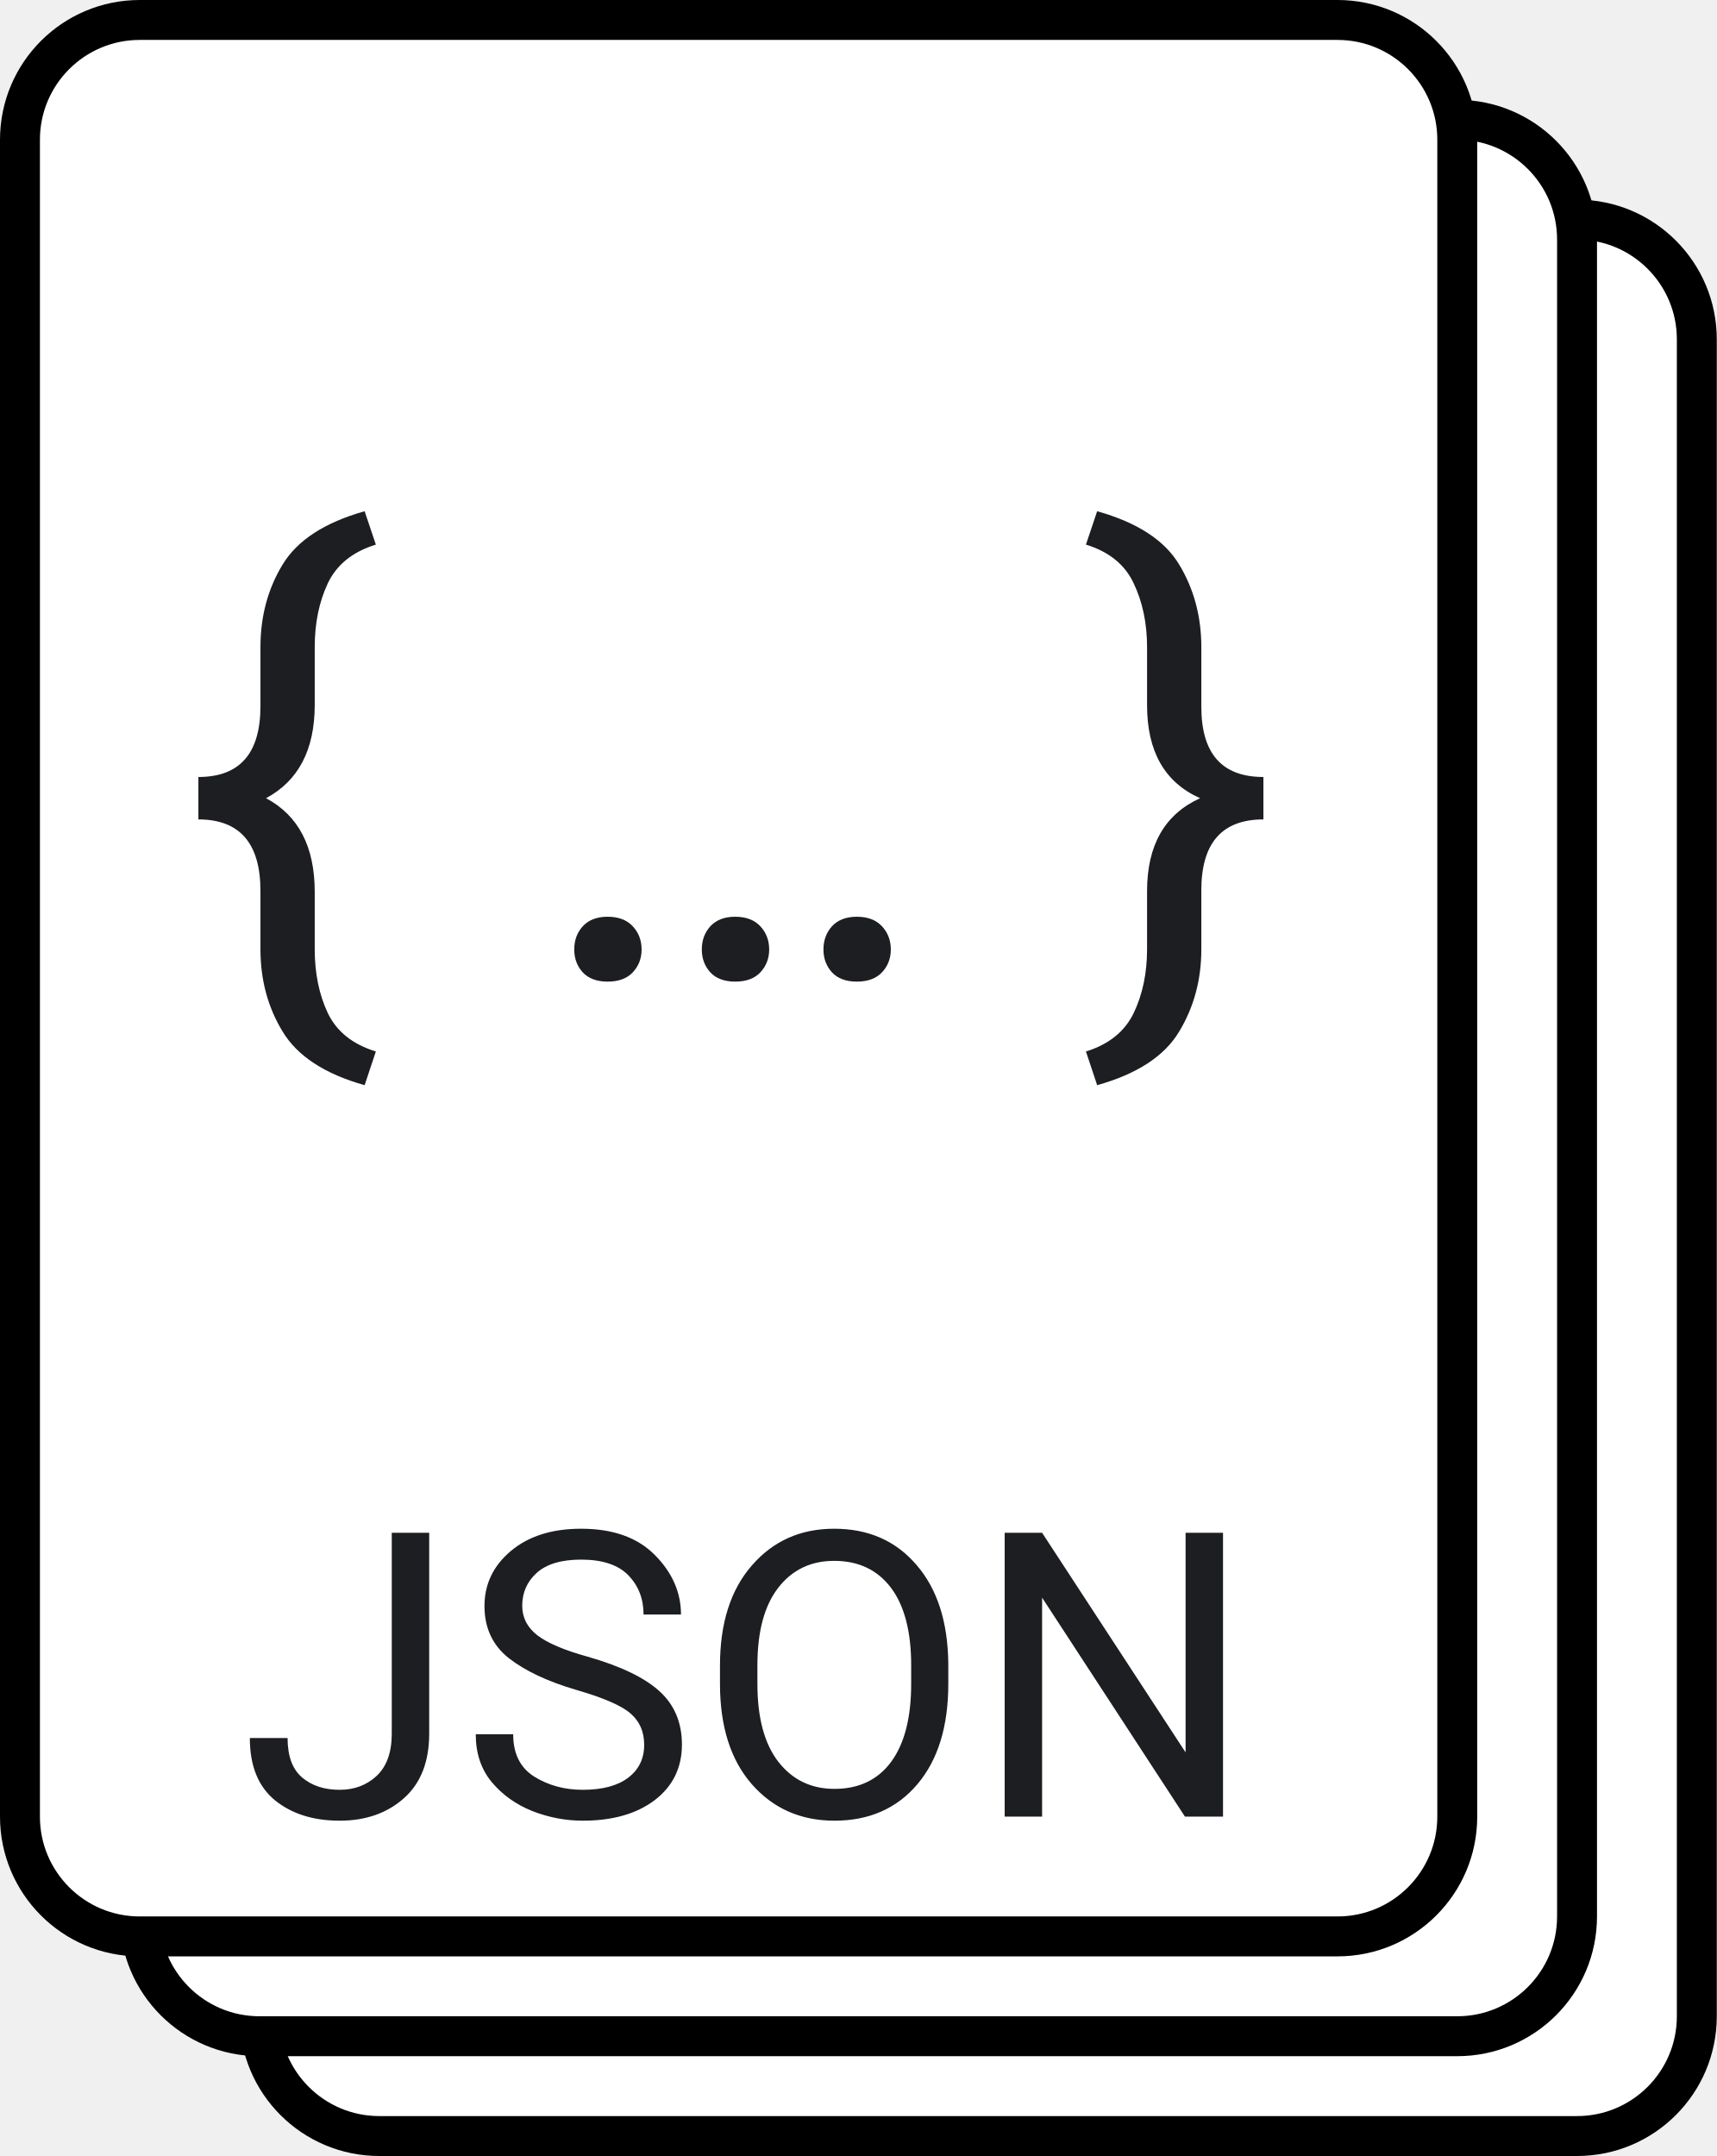
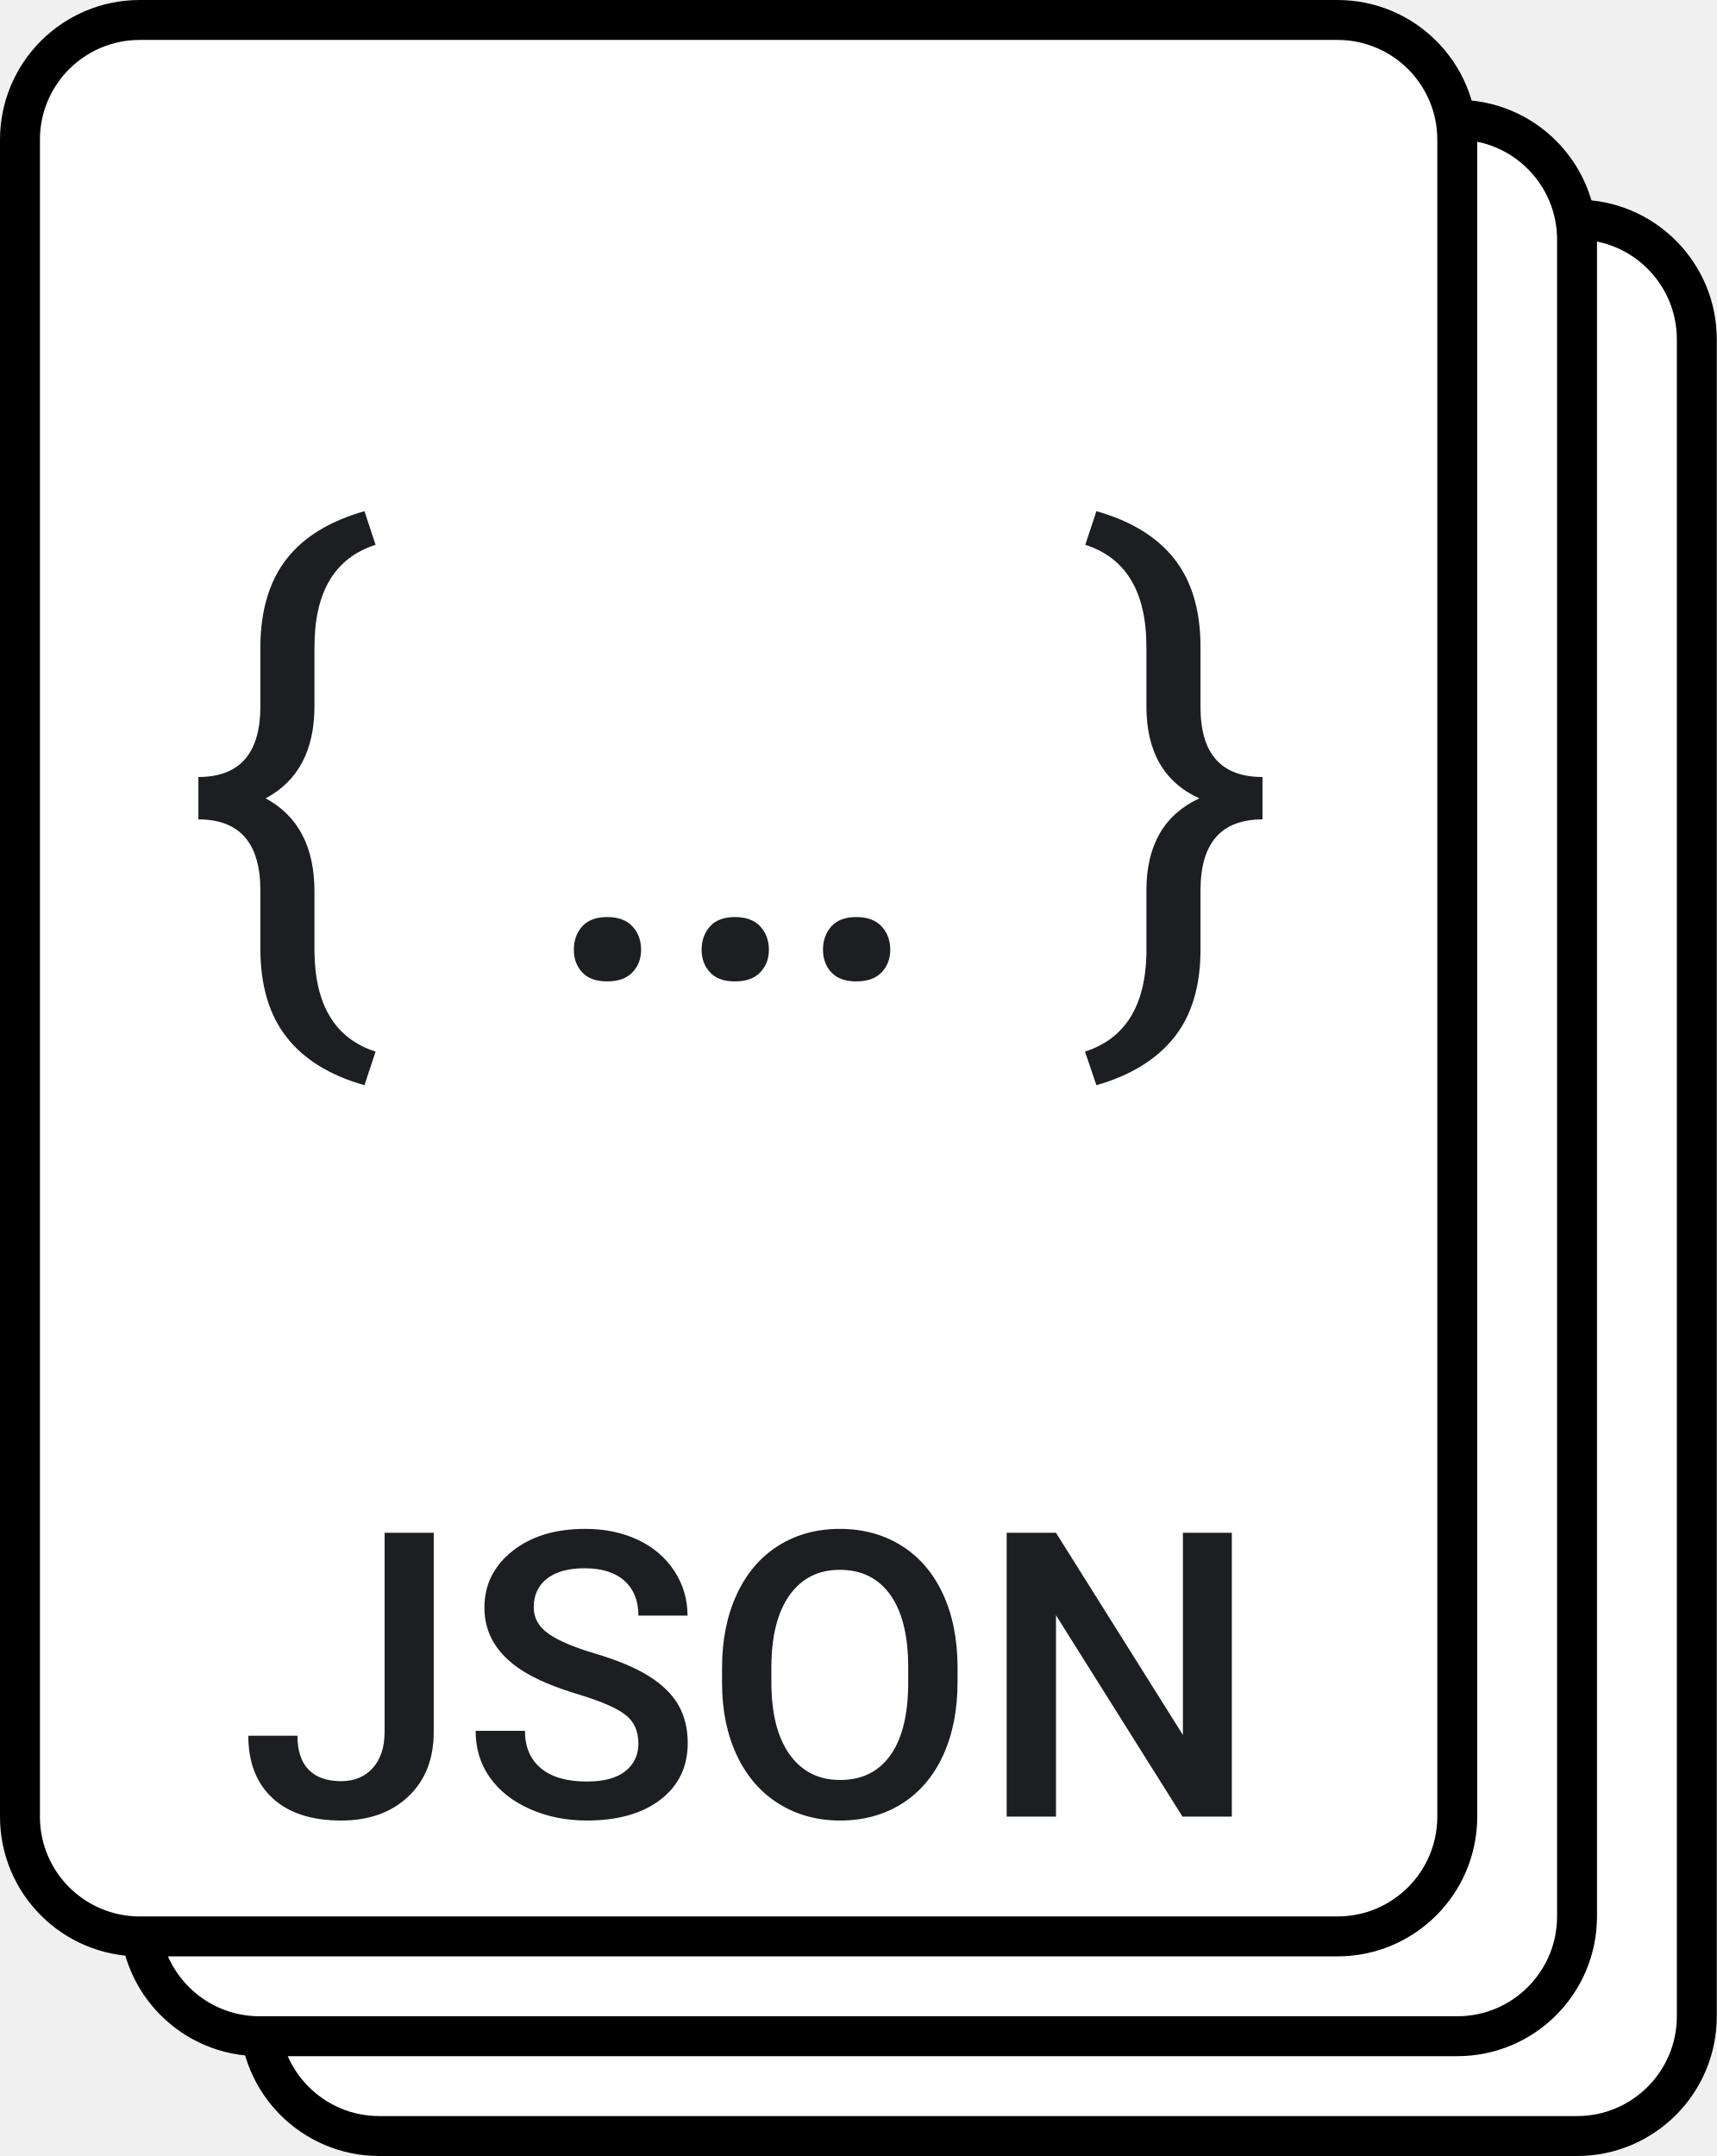
<svg xmlns="http://www.w3.org/2000/svg" width="86px" height="108px" viewBox="0 0 86 108" version="1.1">
  <g id="Page-1" stroke="none" stroke-width="1" fill="none" fill-rule="evenodd">
    <g id="JSON-document">
      <rect id="Rectangle-Copy-2" stroke="#000000" stroke-width="2" fill="#FFFFFF" x="13" y="11" width="72" height="96" rx="6" />
      <rect id="Rectangle-Copy" stroke="#000000" stroke-width="2" fill="#FFFFFF" x="7" y="6" width="72" height="96" rx="6" />
      <rect id="Rectangle" stroke="#000000" stroke-width="2" fill="#FFFFFF" x="1" y="1" width="72" height="96" rx="6" />
-       <text id="{-…-}" font-family="Roboto-Regular, Roboto" font-size="30" font-weight="normal" fill="#1C1E21">
-         <tspan x="9" y="49">{ … }</tspan>
-       </text>
-       <text id="JSON" font-family="Roboto-Medium, Roboto" font-size="20" font-weight="400" fill="#1C1E21">
-         <tspan x="12" y="91">JSON</tspan>
-       </text>
+       <path d="M18.258,54.361 C16.529,53.873 15.228,53.07 14.354,51.952 C13.48,50.833 13.043,49.356 13.043,47.521 L13.043,44.605 C13.043,42.232 12.008,41.046 9.938,41.046 L9.938,38.922 C12.008,38.922 13.043,37.74 13.043,35.377 L13.043,32.33 C13.063,30.543 13.5,29.1 14.354,28.001 C15.209,26.903 16.51,26.104 18.258,25.606 L18.814,27.291 C16.773,27.945 15.753,29.649 15.753,32.403 L15.753,35.362 C15.753,37.579 14.938,39.122 13.307,39.991 C14.938,40.87 15.753,42.428 15.753,44.664 L15.753,47.682 C15.782,50.367 16.803,52.032 18.814,52.677 L18.258,54.361 Z M28.746,47.579 C28.746,47.11 28.885,46.72 29.164,46.407 C29.442,46.095 29.859,45.938 30.416,45.938 C30.973,45.938 31.395,46.095 31.683,46.407 C31.971,46.72 32.115,47.11 32.115,47.579 C32.115,48.028 31.971,48.404 31.683,48.707 C31.395,49.01 30.973,49.161 30.416,49.161 C29.859,49.161 29.442,49.01 29.164,48.707 C28.885,48.404 28.746,48.028 28.746,47.579 Z M35.147,47.579 C35.147,47.11 35.287,46.72 35.565,46.407 C35.843,46.095 36.261,45.938 36.817,45.938 C37.374,45.938 37.796,46.095 38.084,46.407 C38.373,46.72 38.517,47.11 38.517,47.579 C38.517,48.028 38.373,48.404 38.084,48.707 C37.796,49.01 37.374,49.161 36.817,49.161 C36.261,49.161 35.843,49.01 35.565,48.707 C35.287,48.404 35.147,48.028 35.147,47.579 Z M41.227,47.579 C41.227,47.11 41.366,46.72 41.644,46.407 C41.922,46.095 42.34,45.938 42.896,45.938 C43.453,45.938 43.875,46.095 44.164,46.407 C44.452,46.72 44.596,47.11 44.596,47.579 C44.596,48.028 44.452,48.404 44.164,48.707 C43.875,49.01 43.453,49.161 42.896,49.161 C42.34,49.161 41.922,49.01 41.644,48.707 C41.366,48.404 41.227,48.028 41.227,47.579 Z M54.352,52.677 C56.334,52.042 57.359,50.426 57.428,47.828 L57.428,44.605 C57.428,42.35 58.312,40.812 60.079,39.991 C58.312,39.19 57.428,37.652 57.428,35.377 L57.428,32.403 C57.428,29.649 56.407,27.945 54.366,27.291 L54.923,25.606 C56.651,26.095 57.95,26.888 58.819,27.987 C59.688,29.085 60.128,30.538 60.138,32.345 L60.138,35.421 C60.138,37.755 61.173,38.922 63.243,38.922 L63.243,41.046 C61.173,41.046 60.138,42.232 60.138,44.605 L60.138,47.564 C60.138,49.4 59.696,50.87 58.812,51.974 C57.928,53.077 56.632,53.873 54.923,54.361 L54.352,52.677 Z" id="{…}" fill="#1C1E21" fill-rule="nonzero" />
+       <path d="M19.266,76.781 L21.727,76.781 L21.727,86.752 C21.727,88.113 21.302,89.193 20.452,89.994 C19.603,90.795 18.481,91.195 17.088,91.195 C15.604,91.195 14.458,90.821 13.65,90.072 C12.843,89.324 12.439,88.282 12.439,86.947 L14.9,86.947 C14.9,87.702 15.088,88.271 15.462,88.651 C15.836,89.032 16.378,89.223 17.088,89.223 C17.752,89.223 18.281,89.003 18.675,88.563 C19.069,88.124 19.266,87.517 19.266,86.742 L19.266,76.781 Z M31.98,87.338 C31.98,86.713 31.761,86.231 31.321,85.893 C30.882,85.554 30.089,85.212 28.943,84.867 C27.798,84.522 26.886,84.138 26.209,83.715 C24.913,82.901 24.266,81.84 24.266,80.531 C24.266,79.385 24.733,78.441 25.667,77.699 C26.601,76.957 27.814,76.586 29.305,76.586 C30.294,76.586 31.176,76.768 31.951,77.133 C32.726,77.497 33.335,78.017 33.777,78.69 C34.22,79.364 34.441,80.111 34.441,80.932 L31.98,80.932 C31.98,80.189 31.748,79.608 31.282,79.188 C30.817,78.769 30.151,78.559 29.285,78.559 C28.478,78.559 27.851,78.731 27.405,79.076 C26.959,79.421 26.736,79.903 26.736,80.521 C26.736,81.042 26.977,81.477 27.459,81.825 C27.941,82.174 28.735,82.512 29.842,82.841 C30.949,83.17 31.837,83.544 32.508,83.964 C33.178,84.384 33.67,84.866 33.982,85.409 C34.295,85.953 34.451,86.589 34.451,87.318 C34.451,88.503 33.997,89.446 33.089,90.146 C32.181,90.845 30.949,91.195 29.393,91.195 C28.364,91.195 27.418,91.005 26.556,90.624 C25.693,90.243 25.022,89.717 24.544,89.047 C24.065,88.376 23.826,87.595 23.826,86.703 L26.297,86.703 C26.297,87.51 26.564,88.135 27.098,88.578 C27.632,89.021 28.396,89.242 29.393,89.242 C30.252,89.242 30.898,89.068 31.331,88.72 C31.764,88.371 31.98,87.911 31.98,87.338 Z M47.967,84.262 C47.967,85.655 47.726,86.877 47.244,87.929 C46.762,88.98 46.074,89.787 45.179,90.351 C44.284,90.914 43.253,91.195 42.088,91.195 C40.936,91.195 39.909,90.914 39.007,90.351 C38.105,89.787 37.409,88.985 36.917,87.943 C36.425,86.902 36.176,85.701 36.17,84.34 L36.17,83.539 C36.17,82.152 36.416,80.928 36.907,79.867 C37.399,78.806 38.092,77.994 38.987,77.431 C39.882,76.868 40.909,76.586 42.068,76.586 C43.227,76.586 44.254,76.864 45.149,77.421 C46.045,77.978 46.736,78.778 47.225,79.823 C47.713,80.868 47.96,82.084 47.967,83.471 L47.967,84.262 Z M45.496,83.52 C45.496,81.944 45.198,80.736 44.603,79.896 C44.007,79.057 43.162,78.637 42.068,78.637 C41.001,78.637 40.166,79.055 39.563,79.892 C38.961,80.728 38.654,81.911 38.641,83.441 L38.641,84.262 C38.641,85.824 38.945,87.032 39.554,87.885 C40.162,88.738 41.007,89.164 42.088,89.164 C43.182,89.164 44.023,88.747 44.612,87.914 C45.202,87.081 45.496,85.863 45.496,84.262 L45.496,83.52 Z M61.707,91 L59.236,91 L52.898,80.912 L52.898,91 L50.428,91 L50.428,76.781 L52.898,76.781 L59.256,86.908 L59.256,76.781 L61.707,76.781 L61.707,91 Z" id="JSON" fill="#1C1E21" fill-rule="nonzero" />
    </g>
  </g>
</svg>
